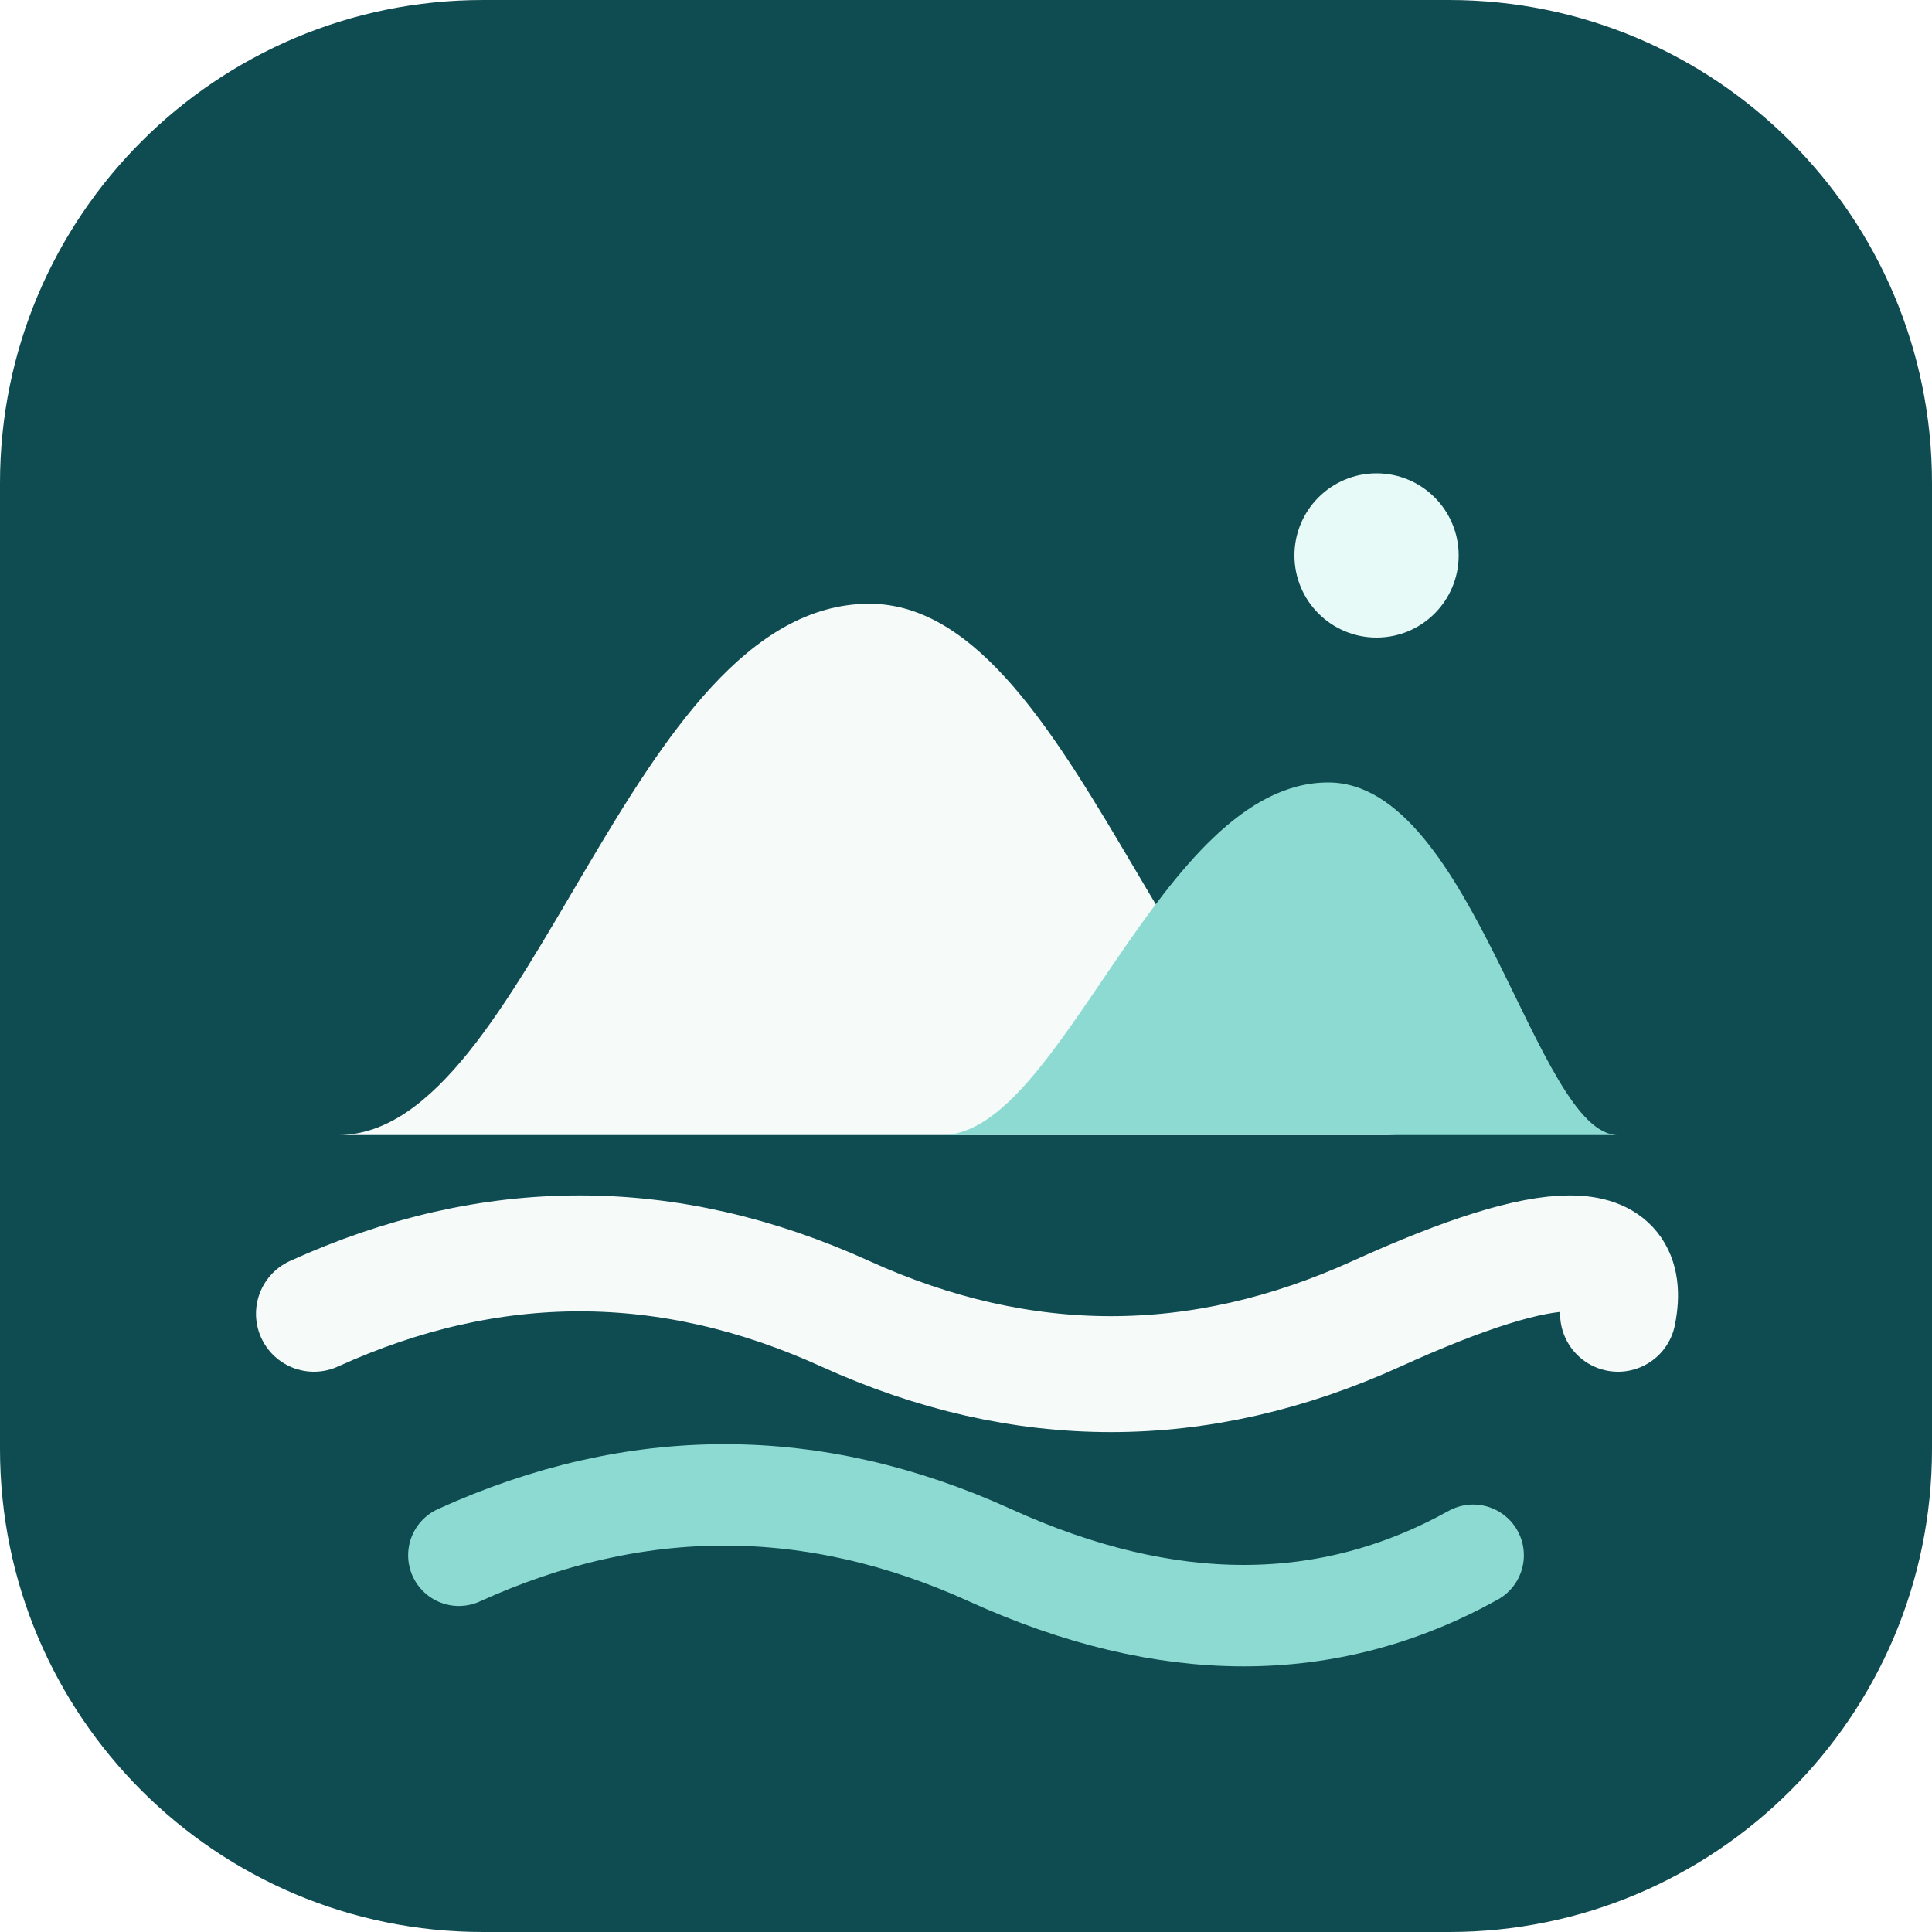
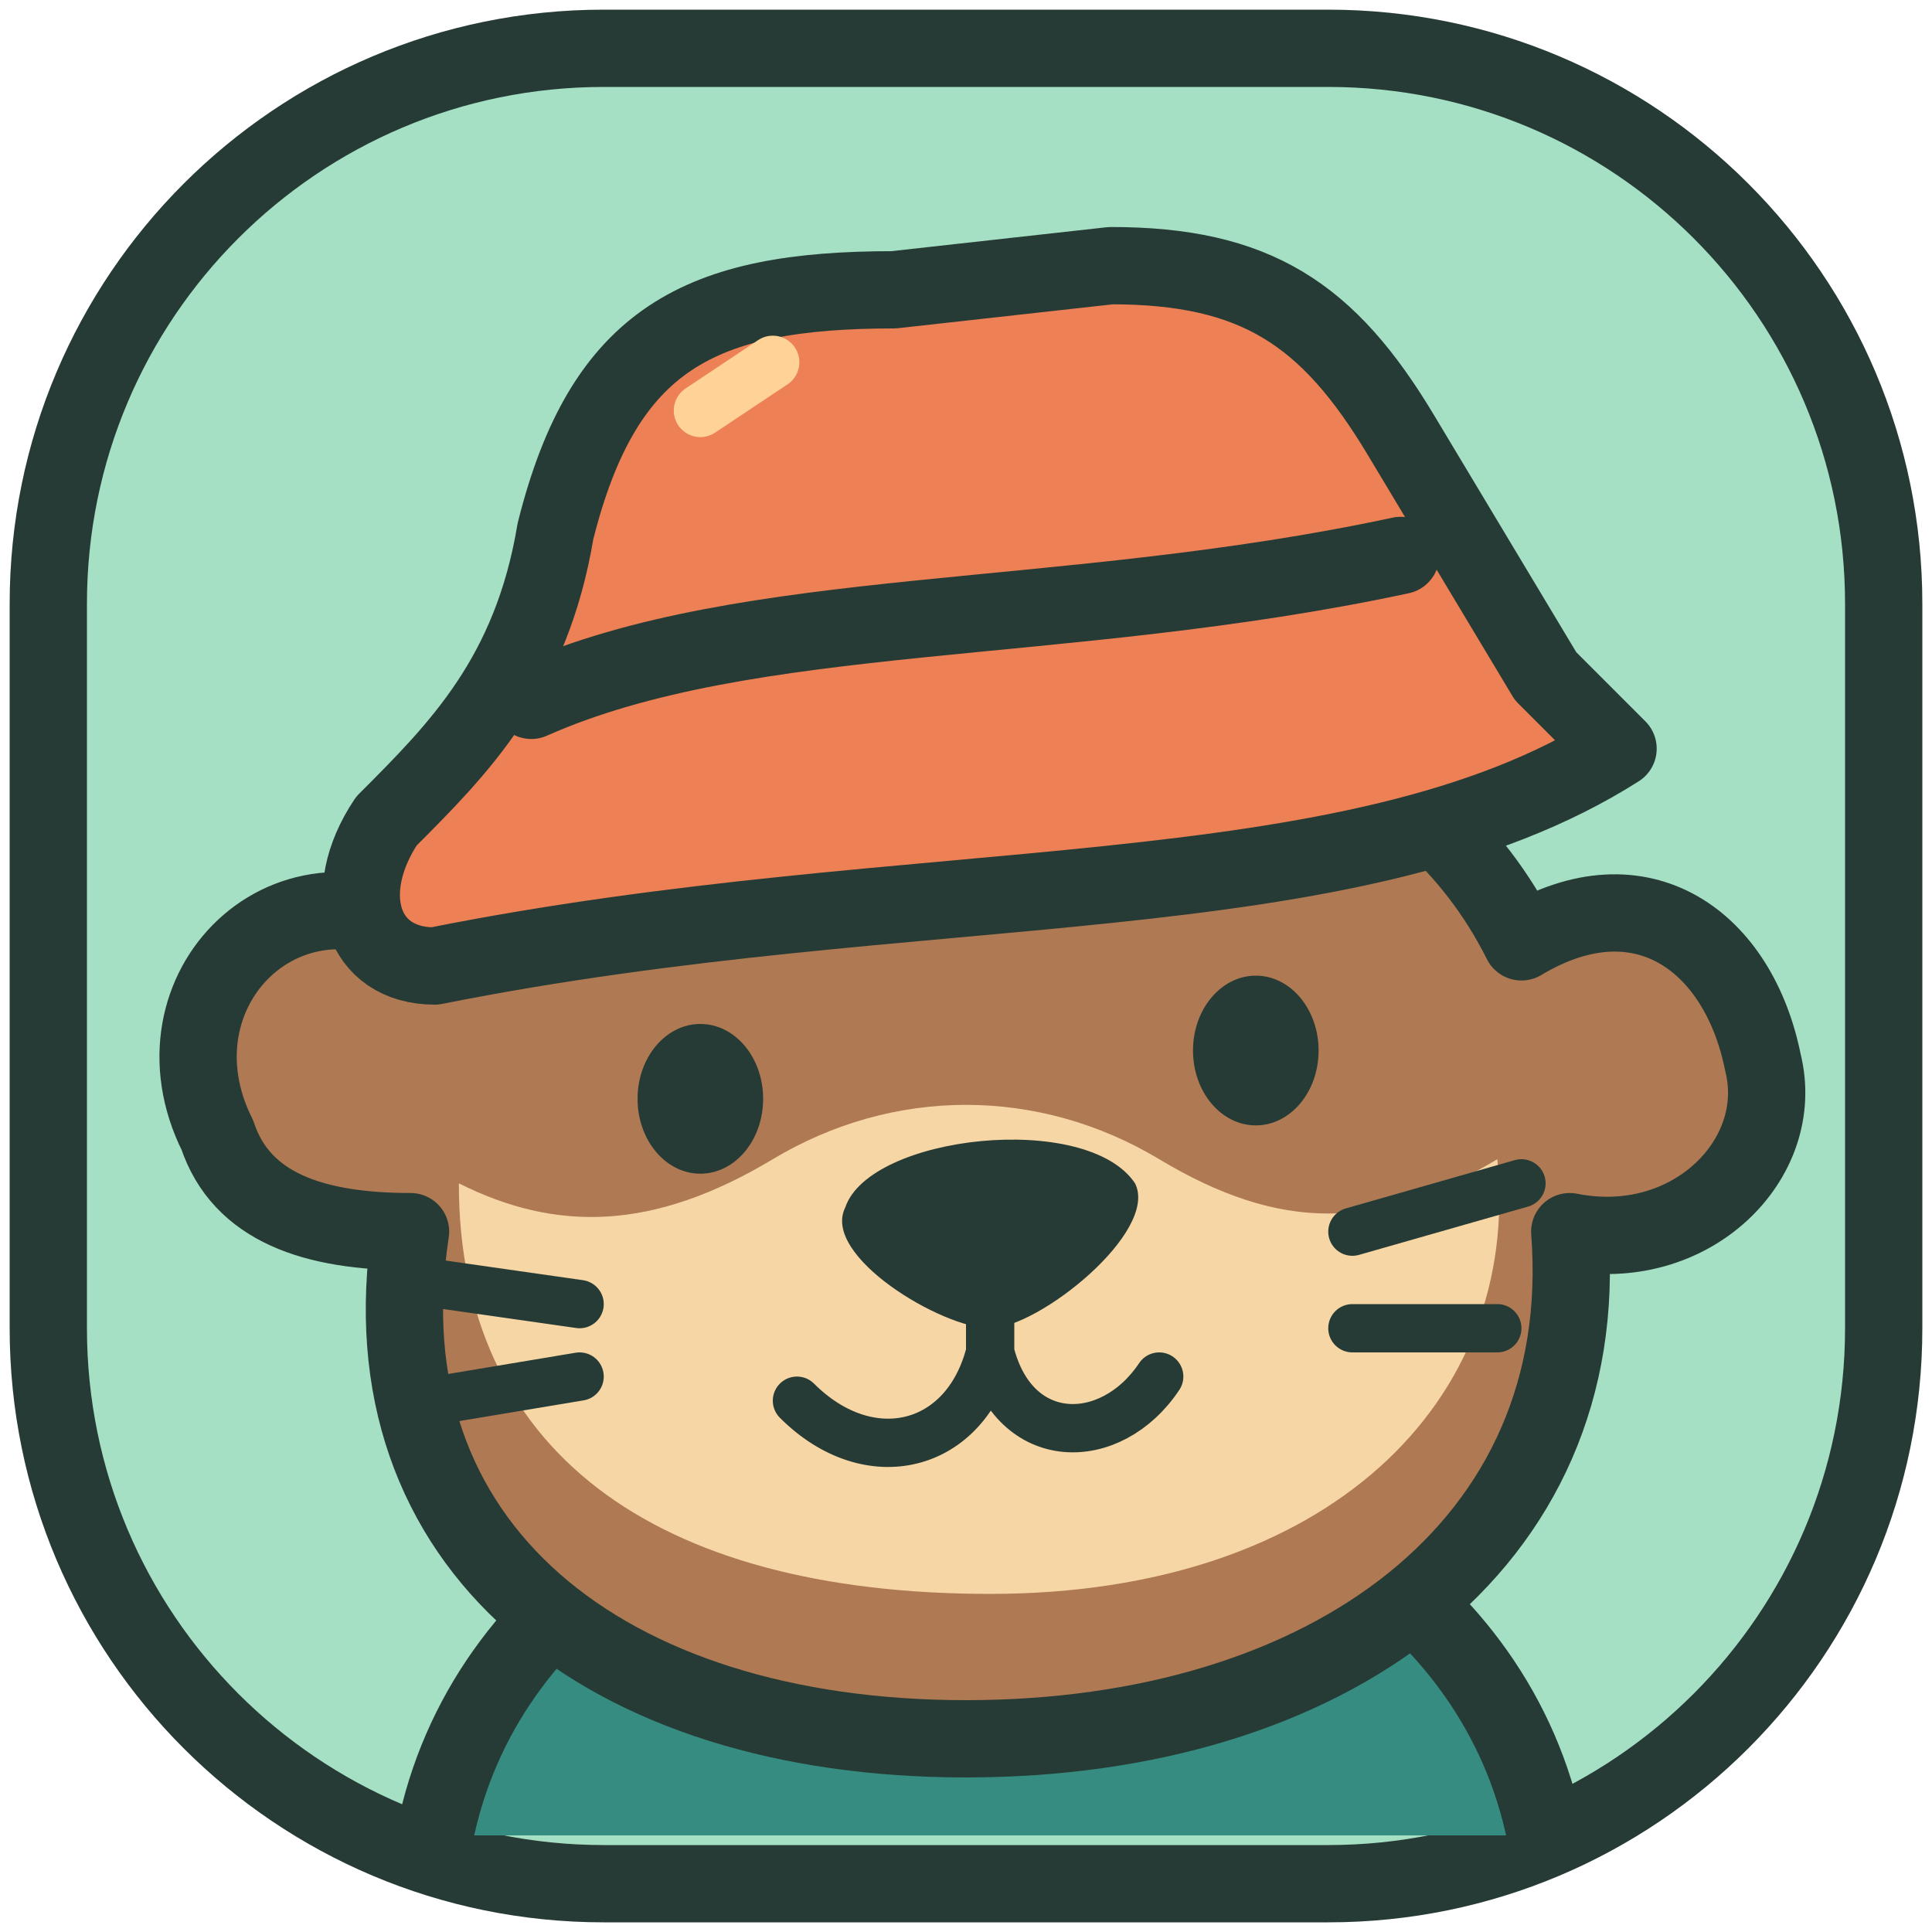
- <svg xmlns="http://www.w3.org/2000/svg" viewBox="0 0 40 40" fill="none">
-   <rect width="40" height="40" rx="10" fill="#0F4C52" />
-   <circle cx="28.5" cy="11.5" r="1.7" fill="#E8FAF8" />
-   <path d="M7 23.5C11 23.5 13 12.5 18 12.5C22.5 12.5 24.5 23.5 29 23.5Z" fill="#F6FBFA" />
-   <path d="M19.5 23.5C22 23.5 24 16.2 27.5 16.2C30.5 16.2 31.8 23.5 33.5 23.5Z" fill="#8CDAD1" />
-   <path d="M6.5 27.2Q12 24.7 17.5 27.2T28.5 27.2T33.5 27.2" stroke="#F6FBFA" stroke-width="2.4" stroke-linecap="round" />
-   <path d="M9.5 32.2Q15 29.7 20.5 32.2T30.5 32.2" stroke="#8CDAD1" stroke-width="2.1" stroke-linecap="round" />
+ <svg xmlns="http://www.w3.org/2000/svg" viewBox="0 0 80 80" width="80" height="80">
+   <g stroke="#263b35" stroke-width="3.2" stroke-linecap="round" stroke-linejoin="round">
+     <rect x="2" y="2" width="76" height="76" rx="23" fill="#a5dfc4" />
+     <path d="M18 76c2-10 12-16 23-16s21 6 23 16" fill="#368c80" />
+     <path d="M18 39c-6-4-12 2-9 8 1 3 4 4 8 4-2 13 8 21 23 21s26-8 25-21c5 1 9-3 8-7-1-5-5-8-10-5-4-8-13-11-23-11s-19 3-22 11z" fill="#ae7953" />
+     <path d="M19 49c4 2 8 2 13-1 5-3 11-3 16 0 5 3 9 3 14 0 1 10-7 18-21 18-14 0-22-6-22-17z" fill="#f7d6a5" stroke="none" />
+     <path d="M16 34c3-3 6-6 7-12 2-8 6-10 14-10l9-1c6 0 9 2 12 7l6 10 3 3c-11 7-29 5-49 9-3 0-4-3-2-6z" fill="#ed8054" />
+     <path d="M22 29c9-4 22-3 36-6" fill="none" />
+     <path d="M29 17l3-2" fill="none" stroke="#ffd398" stroke-width="2.2" />
+   </g>
+   <g fill="#263b35">
+     <ellipse cx="29" cy="45.5" rx="2.6" ry="3.1" />
+     <ellipse cx="52" cy="43.5" rx="2.6" ry="3.1" />
+     <path d="M35 50c1-3 10-4 12-1 1 2-4 6-6 6-2 0-7-3-6-5z" />
+   </g>
+   <g fill="none" stroke="#263b35" stroke-width="2" stroke-linecap="round">
+     <path d="M41 54v2c-1 4-5 5-8 2m8-2c1 4 5 4 7 1" />
+     <path d="M17 53l7 1m-6 4 6-1m32-6 7-2m-7 6h6" />
+   </g>
</svg>
